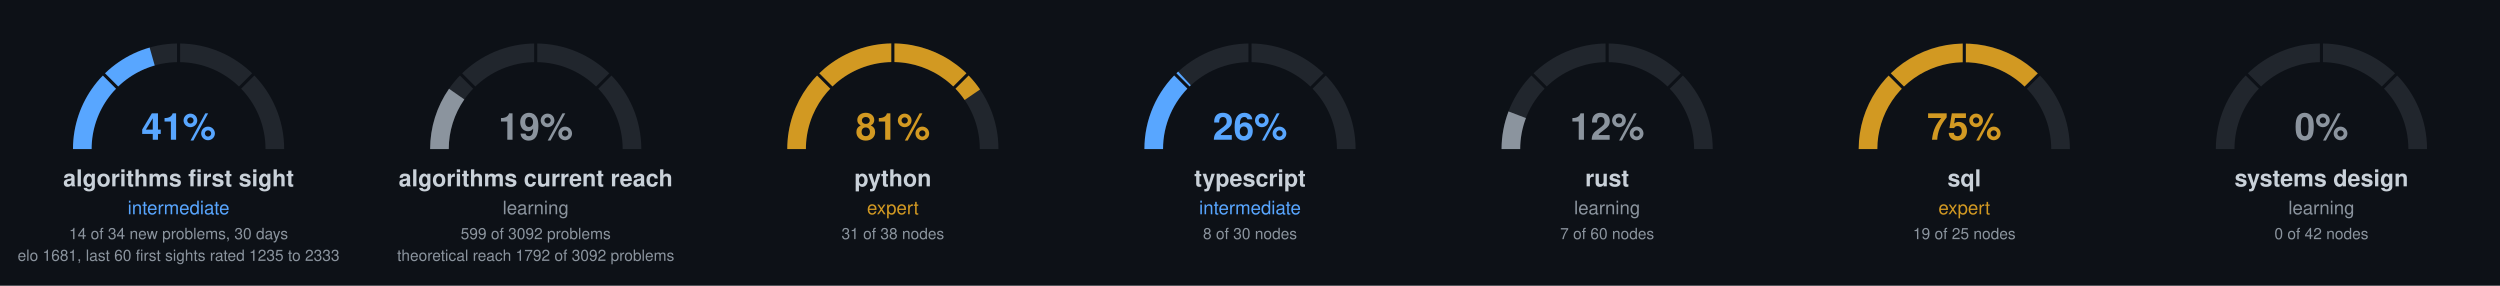
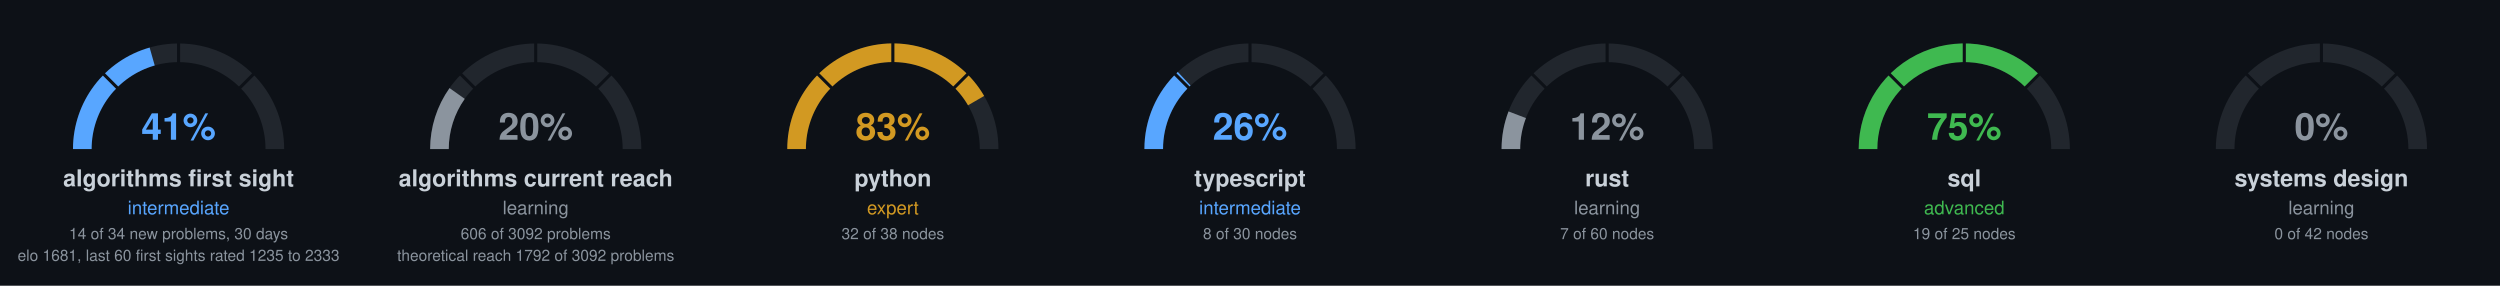
<svg xmlns="http://www.w3.org/2000/svg" width="1610" height="184" viewBox="0 0 1610 184" font-family="-apple-system, BlinkMacSystemFont, Segoe UI, Helvetica, Arial, sans-serif">
  <rect width="1610" height="184" fill="#0d1117" />
  <path d="M53.0,96.0 A62,62 0 0 1 177.0,96.0" fill="none" stroke="#21262d" stroke-width="12" stroke-opacity="1.0" stroke-linecap="butt" />
  <path d="M53.0,96.0 A62,62 0 0 1 98.0,36.4" fill="none" stroke="#58a6ff" stroke-width="12" stroke-opacity="1.0" stroke-linecap="butt" />
  <line x1="77.5" y1="58.5" x2="64.8" y2="45.8" stroke="#0d1117" stroke-width="2" />
  <line x1="115.0" y1="43.0" x2="115.0" y2="25.0" stroke="#0d1117" stroke-width="2" />
  <line x1="152.5" y1="58.5" x2="165.2" y2="45.8" stroke="#0d1117" stroke-width="2" />
  <text x="115.0" y="90.0" text-anchor="middle" font-size="24" font-weight="bold" fill="#58a6ff">41%</text>
  <text x="115.0" y="120.0" text-anchor="middle" font-size="15" font-weight="bold" fill="#c9d1d9">algorithms first sight</text>
  <text x="115.0" y="138.0" text-anchor="middle" font-size="12" fill="#58a6ff">intermediate</text>
  <text x="115.0" y="154.0" text-anchor="middle" font-size="10" fill="#8b949e">14 of 34 new problems, 30 days</text>
  <text x="115.0" y="168.0" text-anchor="middle" font-size="10" fill="#8b949e">elo 1681, last 60 first sights rated 1235 to 2333</text>
  <path d="M283.0,96.0 A62,62 0 0 1 407.0,96.0" fill="none" stroke="#21262d" stroke-width="12" stroke-opacity="1.0" stroke-linecap="butt" />
-   <path d="M283.0,96.0 A62,62 0 0 1 294.1,60.6" fill="none" stroke="#8b949e" stroke-width="12" stroke-opacity="1.0" stroke-linecap="butt" />
+   <path d="M283.0,96.0 A62,62 0 0 1 294.4,60.2" fill="none" stroke="#8b949e" stroke-width="12" stroke-opacity="1.0" stroke-linecap="butt" />
  <line x1="307.5" y1="58.5" x2="294.8" y2="45.8" stroke="#0d1117" stroke-width="2" />
  <line x1="345.0" y1="43.0" x2="345.0" y2="25.0" stroke="#0d1117" stroke-width="2" />
  <line x1="382.5" y1="58.5" x2="395.2" y2="45.8" stroke="#0d1117" stroke-width="2" />
-   <text x="345.0" y="90.0" text-anchor="middle" font-size="24" font-weight="bold" fill="#8b949e">19%</text>
+   <text x="345.0" y="90.0" text-anchor="middle" font-size="24" font-weight="bold" fill="#8b949e">20%</text>
  <text x="345.0" y="120.0" text-anchor="middle" font-size="15" font-weight="bold" fill="#c9d1d9">algorithms current reach</text>
  <text x="345.0" y="138.0" text-anchor="middle" font-size="12" fill="#8b949e">learning</text>
-   <text x="345.0" y="154.0" text-anchor="middle" font-size="10" fill="#8b949e">599 of 3092 problems</text>
+   <text x="345.0" y="154.0" text-anchor="middle" font-size="10" fill="#8b949e">606 of 3092 problems</text>
  <text x="345.0" y="168.0" text-anchor="middle" font-size="10" fill="#8b949e">theoretical reach 1792 of 3092 problems</text>
  <path d="M513.0,96.0 A62,62 0 0 1 637.0,96.0" fill="none" stroke="#21262d" stroke-width="12" stroke-opacity="1.0" stroke-linecap="butt" />
-   <path d="M513.0,96.0 A62,62 0 0 1 626.2,61.0" fill="none" stroke="#d29922" stroke-width="12" stroke-opacity="1.0" stroke-linecap="butt" />
+   <path d="M513.0,96.0 A62,62 0 0 1 628.6,64.8" fill="none" stroke="#d29922" stroke-width="12" stroke-opacity="1.0" stroke-linecap="butt" />
  <line x1="537.5" y1="58.5" x2="524.8" y2="45.8" stroke="#0d1117" stroke-width="2" />
  <line x1="575.0" y1="43.0" x2="575.0" y2="25.0" stroke="#0d1117" stroke-width="2" />
  <line x1="612.5" y1="58.5" x2="625.2" y2="45.8" stroke="#0d1117" stroke-width="2" />
-   <text x="575.0" y="90.0" text-anchor="middle" font-size="24" font-weight="bold" fill="#d29922">81%</text>
+   <text x="575.0" y="90.0" text-anchor="middle" font-size="24" font-weight="bold" fill="#d29922">83%</text>
  <text x="575.0" y="120.0" text-anchor="middle" font-size="15" font-weight="bold" fill="#c9d1d9">python</text>
  <text x="575.0" y="138.0" text-anchor="middle" font-size="12" fill="#d29922">expert</text>
-   <text x="575.0" y="154.0" text-anchor="middle" font-size="10" fill="#8b949e">31 of 38 nodes</text>
+   <text x="575.0" y="154.0" text-anchor="middle" font-size="10" fill="#8b949e">32 of 38 nodes</text>
  <path d="M743.0,96.0 A62,62 0 0 1 867.0,96.0" fill="none" stroke="#21262d" stroke-width="12" stroke-opacity="1.0" stroke-linecap="butt" />
-   <path d="M743.0,96.0 A62,62 0 0 1 762.8,50.5" fill="none" stroke="#58a6ff" stroke-width="12" stroke-opacity="1.0" stroke-linecap="butt" />
+   <path d="M743.0,96.0 A62,62 0 0 1 762.6,50.7" fill="none" stroke="#58a6ff" stroke-width="12" stroke-opacity="1.0" stroke-linecap="butt" />
  <line x1="767.5" y1="58.5" x2="754.8" y2="45.8" stroke="#0d1117" stroke-width="2" />
  <line x1="805.0" y1="43.0" x2="805.0" y2="25.0" stroke="#0d1117" stroke-width="2" />
  <line x1="842.5" y1="58.5" x2="855.2" y2="45.8" stroke="#0d1117" stroke-width="2" />
  <text x="805.0" y="90.0" text-anchor="middle" font-size="24" font-weight="bold" fill="#58a6ff">26%</text>
  <text x="805.0" y="120.0" text-anchor="middle" font-size="15" font-weight="bold" fill="#c9d1d9">typescript</text>
  <text x="805.0" y="138.0" text-anchor="middle" font-size="12" fill="#58a6ff">intermediate</text>
  <text x="805.0" y="154.0" text-anchor="middle" font-size="10" fill="#8b949e">8 of 30 nodes</text>
  <path d="M973.0,96.0 A62,62 0 0 1 1097.0,96.0" fill="none" stroke="#21262d" stroke-width="12" stroke-opacity="1.0" stroke-linecap="butt" />
  <path d="M973.0,96.0 A62,62 0 0 1 977.1,73.9" fill="none" stroke="#8b949e" stroke-width="12" stroke-opacity="1.0" stroke-linecap="butt" />
  <line x1="997.5" y1="58.5" x2="984.8" y2="45.8" stroke="#0d1117" stroke-width="2" />
  <line x1="1035.0" y1="43.0" x2="1035.0" y2="25.0" stroke="#0d1117" stroke-width="2" />
  <line x1="1072.5" y1="58.5" x2="1085.2" y2="45.8" stroke="#0d1117" stroke-width="2" />
  <text x="1035.0" y="90.0" text-anchor="middle" font-size="24" font-weight="bold" fill="#8b949e">12%</text>
  <text x="1035.0" y="120.0" text-anchor="middle" font-size="15" font-weight="bold" fill="#c9d1d9">rust</text>
  <text x="1035.0" y="138.0" text-anchor="middle" font-size="12" fill="#8b949e">learning</text>
  <text x="1035.0" y="154.0" text-anchor="middle" font-size="10" fill="#8b949e">7 of 60 nodes</text>
  <path d="M1203.0,96.0 A62,62 0 0 1 1327.0,96.0" fill="none" stroke="#21262d" stroke-width="12" stroke-opacity="1.0" stroke-linecap="butt" />
-   <path d="M1203.0,96.0 A62,62 0 0 1 1308.8,52.2" fill="none" stroke="#d29922" stroke-width="12" stroke-opacity="1.0" stroke-linecap="butt" />
+   <path d="M1203.0,96.0 A62,62 0 0 1 1308.8,52.1" fill="none" stroke="#3fb950" stroke-width="12" stroke-opacity="1.0" stroke-linecap="butt" />
  <line x1="1227.5" y1="58.5" x2="1214.8" y2="45.8" stroke="#0d1117" stroke-width="2" />
  <line x1="1265.0" y1="43.0" x2="1265.0" y2="25.0" stroke="#0d1117" stroke-width="2" />
  <line x1="1302.5" y1="58.5" x2="1315.2" y2="45.8" stroke="#0d1117" stroke-width="2" />
-   <text x="1265.0" y="90.0" text-anchor="middle" font-size="24" font-weight="bold" fill="#d29922">75%</text>
+   <text x="1265.0" y="90.0" text-anchor="middle" font-size="24" font-weight="bold" fill="#3fb950">75%</text>
  <text x="1265.0" y="120.0" text-anchor="middle" font-size="15" font-weight="bold" fill="#c9d1d9">sql</text>
-   <text x="1265.0" y="138.0" text-anchor="middle" font-size="12" fill="#d29922">expert</text>
+   <text x="1265.0" y="138.0" text-anchor="middle" font-size="12" fill="#3fb950">advanced</text>
  <text x="1265.0" y="154.0" text-anchor="middle" font-size="10" fill="#8b949e">19 of 25 nodes</text>
  <path d="M1433.0,96.0 A62,62 0 0 1 1557.0,96.0" fill="none" stroke="#21262d" stroke-width="12" stroke-opacity="1.0" stroke-linecap="butt" />
  <line x1="1457.5" y1="58.5" x2="1444.8" y2="45.8" stroke="#0d1117" stroke-width="2" />
  <line x1="1495.0" y1="43.0" x2="1495.0" y2="25.0" stroke="#0d1117" stroke-width="2" />
  <line x1="1532.5" y1="58.5" x2="1545.2" y2="45.8" stroke="#0d1117" stroke-width="2" />
  <text x="1495.0" y="90.0" text-anchor="middle" font-size="24" font-weight="bold" fill="#8b949e">0%</text>
  <text x="1495.0" y="120.0" text-anchor="middle" font-size="15" font-weight="bold" fill="#c9d1d9">systems design</text>
  <text x="1495.0" y="138.0" text-anchor="middle" font-size="12" fill="#8b949e">learning</text>
  <text x="1495.0" y="154.0" text-anchor="middle" font-size="10" fill="#8b949e">0 of 42 nodes</text>
</svg>
